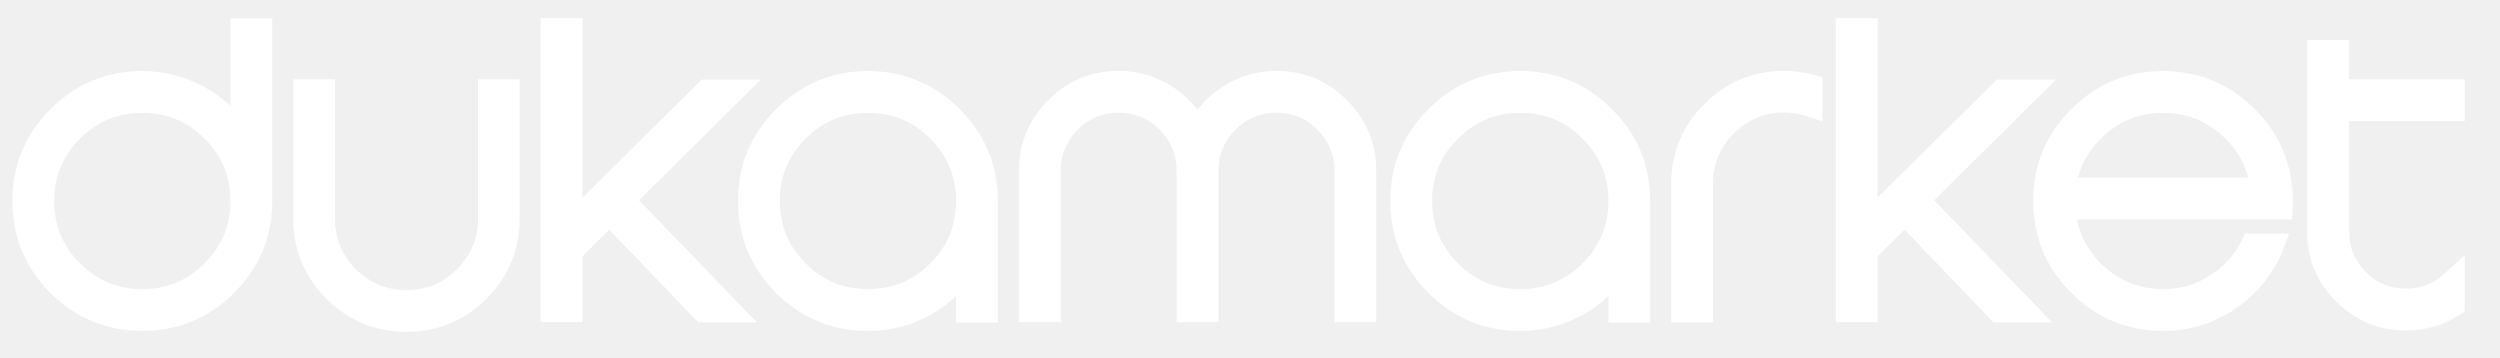
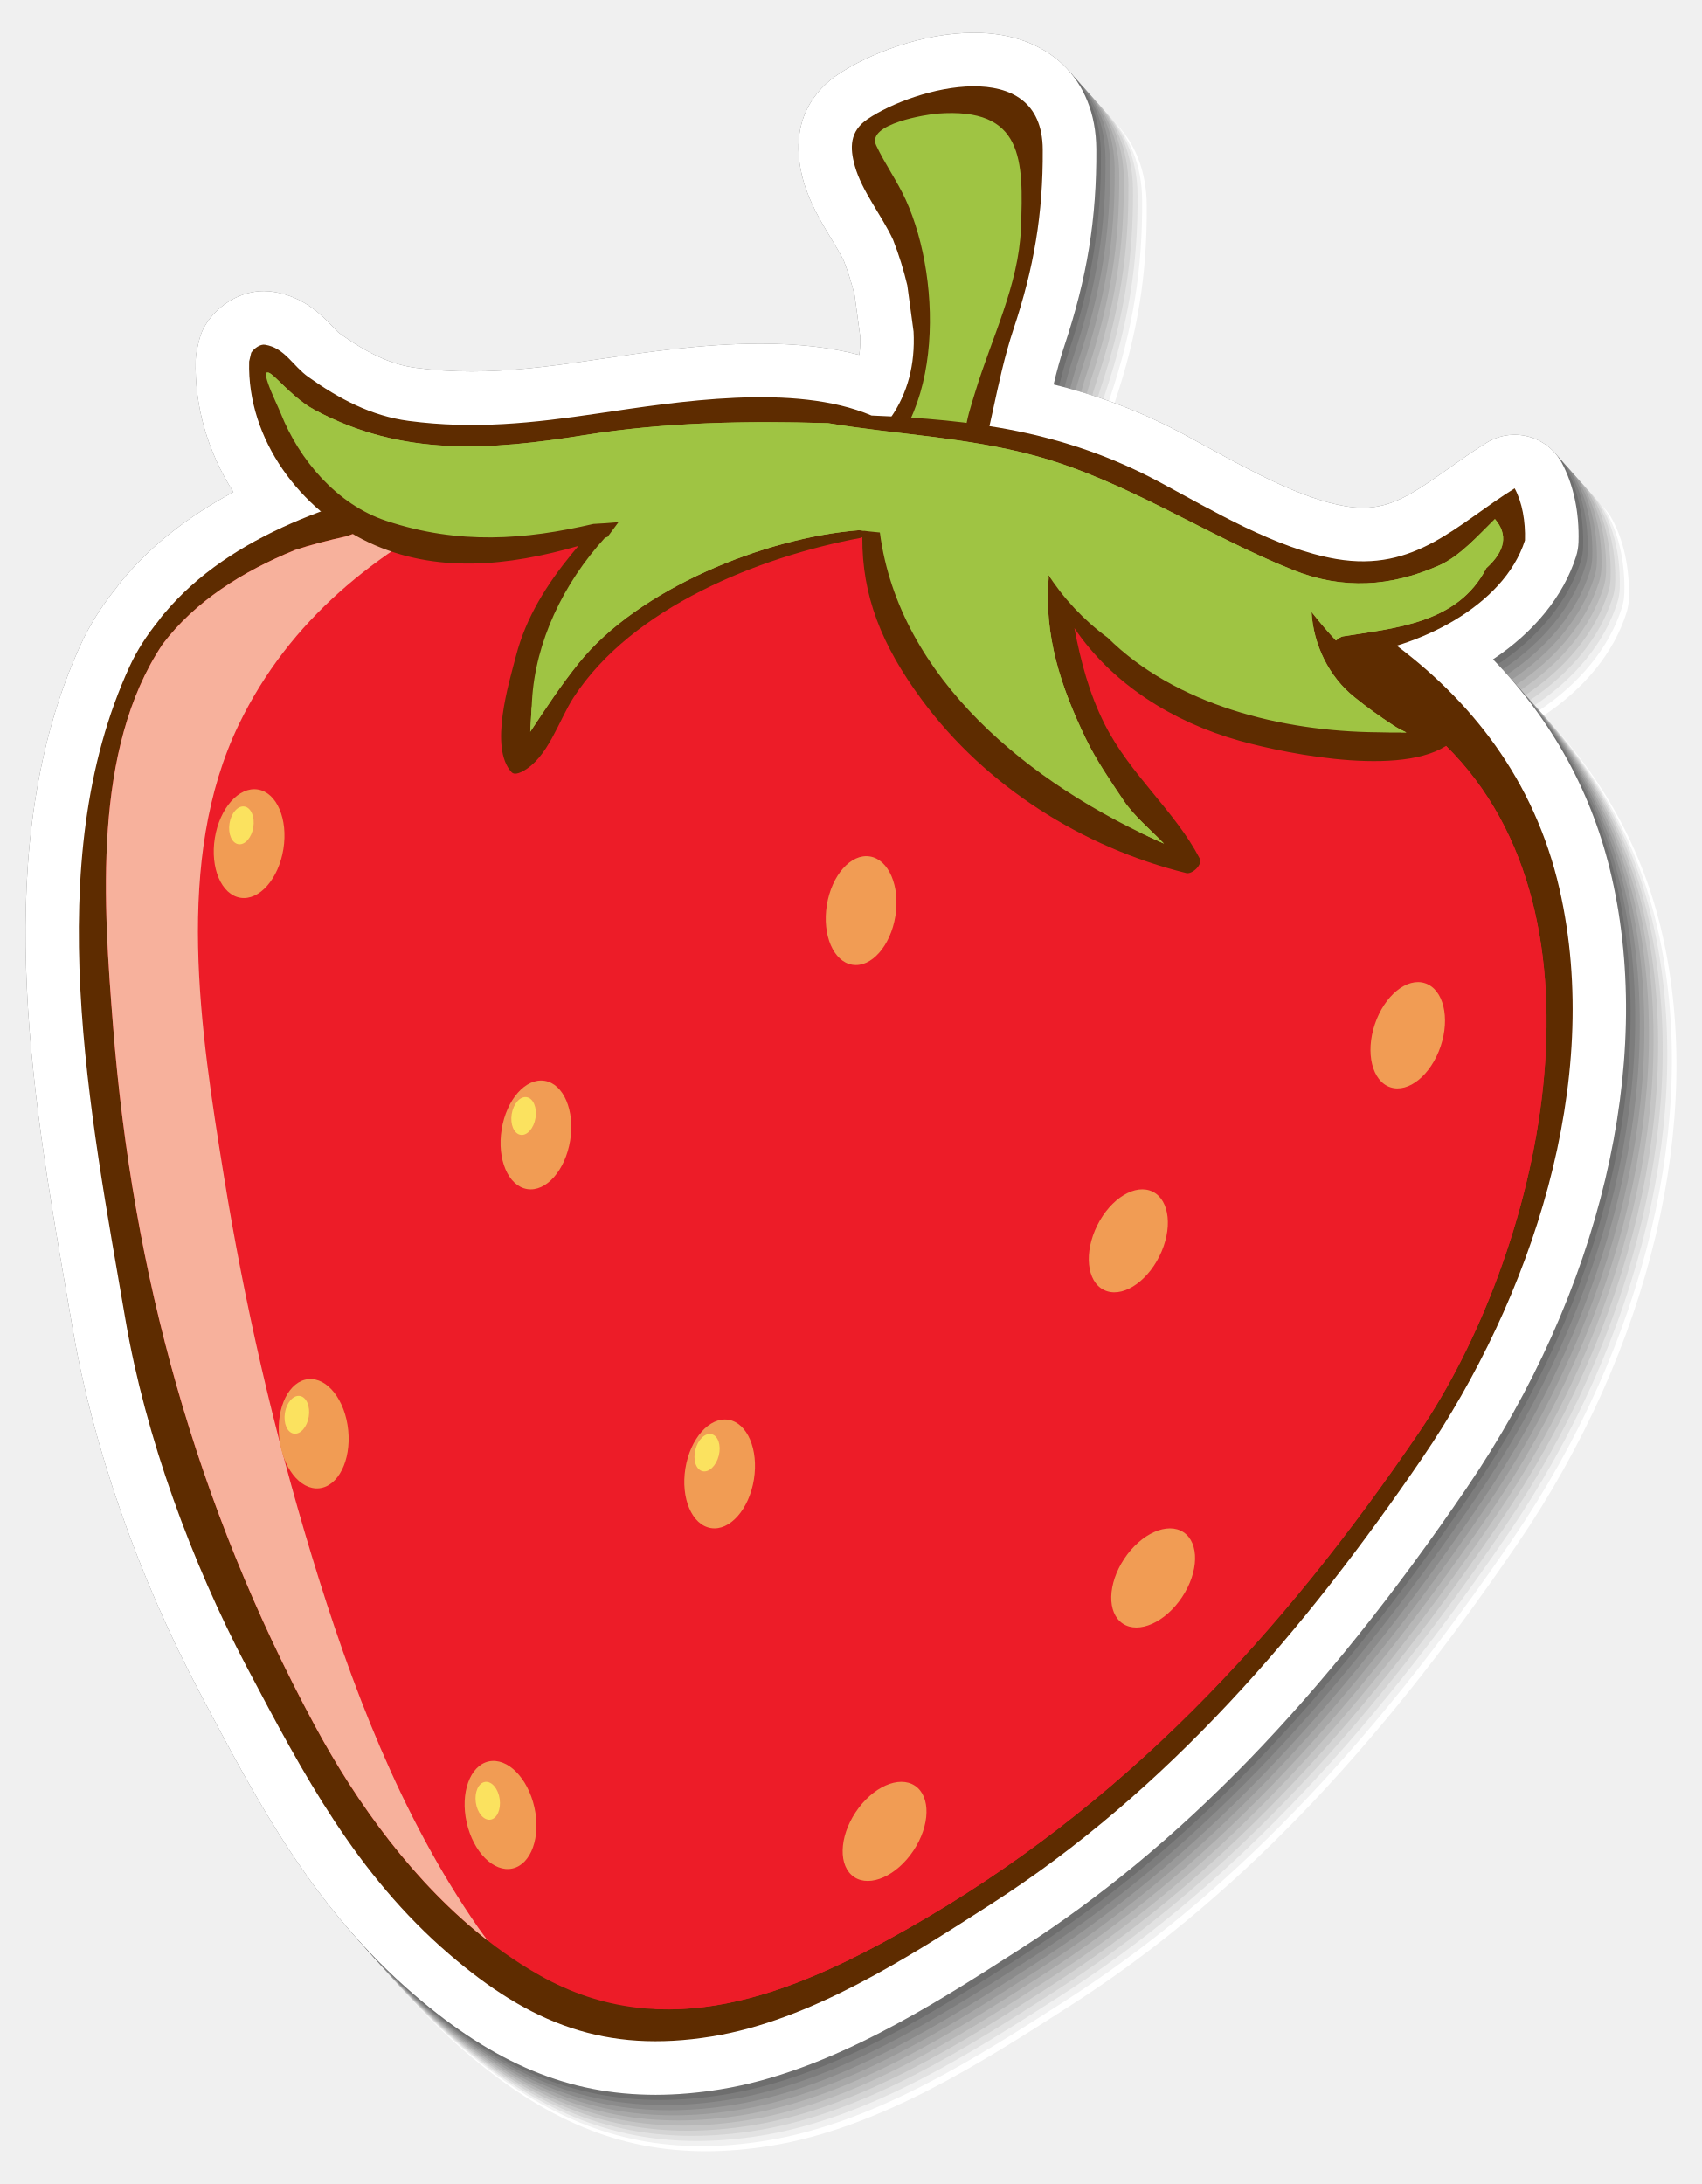
- <svg xmlns="http://www.w3.org/2000/svg" id="Layer_1" x="0px" y="0px" width="399.667px" height="57.167px" viewBox="0 0 399.667 57.167" xml:space="preserve">
-   <path fill="#FFFFFF" d="M36.838,16.9c-1.12-1.035-2.356-1.948-3.705-2.732c-3.195-1.866-6.688-2.813-10.384-2.813  c-5.701,0-10.645,2.054-14.695,6.104c-4.034,4.033-6.079,8.97-6.079,14.671c0,5.7,2.044,10.644,6.082,14.698  c4.049,4.032,8.993,6.076,14.692,6.076c5.701,0,10.637-2.045,14.671-6.079c4.05-4.049,6.104-8.993,6.104-14.695V2.933h-6.686V16.9z   M32.712,42.093c-2.776,2.776-6.036,4.126-9.963,4.126c-3.928,0-7.187-1.35-9.963-4.126c-2.776-2.775-4.126-6.034-4.126-9.963  c0-3.928,1.35-7.187,4.126-9.963c2.777-2.776,6.036-4.126,9.963-4.126c3.927,0,7.186,1.35,9.962,4.126  c2.777,2.777,4.126,6.036,4.126,9.963C36.838,36.058,35.489,39.316,32.712,42.093z" />
-   <path fill="#FFFFFF" d="M76.418,34.938c0,3.186-1.101,5.828-3.37,8.083c-2.25,2.251-4.886,3.345-8.058,3.345  c-3.189,0-5.833-1.094-8.083-3.345c-2.25-2.251-3.345-4.895-3.345-8.083V12.674h-6.686v22.264c0,4.971,1.781,9.281,5.301,12.819  c3.53,3.513,7.841,5.294,12.812,5.294c4.954,0,9.257-1.781,12.795-5.302c3.513-3.53,5.294-7.841,5.294-12.812V12.674h-6.661V34.938z  " />
-   <polygon fill="#FFFFFF" points="121.64,12.723 112.171,12.723 93.119,31.587 93.119,2.908 86.433,2.908 86.433,51.488   93.119,51.488 93.119,40.971 97.407,36.716 111.628,51.537 121,51.537 102.157,32.016 " />
-   <path fill="#FFFFFF" d="M138.755,11.355c-5.701,0-10.645,2.054-14.695,6.104c-4.034,4.033-6.079,8.97-6.079,14.671  c0,5.7,2.044,10.644,6.082,14.698c4.049,4.032,8.993,6.076,14.692,6.076c3.692,0,7.183-0.937,10.388-2.79  c1.347-0.791,2.583-1.709,3.701-2.747v4.194h6.686V32.13c0-5.703-2.055-10.64-6.101-14.668  C149.395,13.41,144.458,11.355,138.755,11.355z M148.718,42.093c-2.777,2.776-6.036,4.126-9.963,4.126  c-3.928,0-7.187-1.35-9.963-4.126c-2.776-2.775-4.126-6.034-4.126-9.963c0-3.928,1.35-7.187,4.126-9.963  c2.777-2.776,6.036-4.126,9.963-4.126c3.927,0,7.186,1.35,9.962,4.126c2.777,2.777,4.126,6.036,4.126,9.963  C152.844,36.058,151.495,39.316,148.718,42.093z" />
-   <path fill="#FFFFFF" d="M204.043,11.331c-3.116,0-6.021,0.865-8.634,2.569c-1.546,1.004-2.872,2.224-3.964,3.642  c-1.092-1.418-2.417-2.637-3.96-3.64c-2.615-1.706-5.529-2.571-8.661-2.571c-4.375,0-8.163,1.578-11.249,4.684  c-3.113,3.095-4.691,6.891-4.691,11.281v24.217h6.686V27.296c0-2.583,0.888-4.733,2.71-6.569c1.824-1.823,3.964-2.71,6.545-2.71  c2.583,0,4.733,0.889,6.564,2.705c1.827,1.841,2.715,3.991,2.715,6.574v24.217h6.686V27.296c0-2.583,0.888-4.733,2.71-6.569  c1.824-1.823,3.964-2.71,6.545-2.71c2.583,0,4.733,0.889,6.564,2.705c1.827,1.841,2.715,3.991,2.715,6.574v24.217h6.686V27.296  c0-4.391-1.579-8.187-4.683-11.273C212.23,12.909,208.434,11.331,204.043,11.331z" />
-   <path fill="#FFFFFF" d="M243.038,11.355c-5.701,0-10.646,2.054-14.695,6.104c-4.034,4.033-6.079,8.97-6.079,14.671  c0,5.7,2.044,10.644,6.082,14.698c4.049,4.032,8.992,6.076,14.692,6.076c3.692,0,7.183-0.937,10.388-2.79  c1.348-0.791,2.582-1.709,3.701-2.748v4.195h6.686V32.13c0-5.702-2.055-10.64-6.102-14.668  C253.677,13.41,248.74,11.355,243.038,11.355z M253,42.093c-2.776,2.776-6.035,4.126-9.962,4.126c-3.928,0-7.187-1.35-9.963-4.126  c-2.776-2.775-4.126-6.034-4.126-9.963c0-3.928,1.35-7.187,4.126-9.963s6.036-4.126,9.963-4.126c3.927,0,7.186,1.35,9.962,4.126  c2.777,2.777,4.127,6.036,4.127,9.963C257.127,36.058,255.777,39.316,253,42.093z" />
-   <path fill="#FFFFFF" d="M285.23,11.331c-4.957,0-9.252,1.782-12.768,5.298s-5.297,7.811-5.297,12.767v22.142h6.686V29.396  c0-3.172,1.094-5.808,3.35-8.063c2.232-2.248,4.859-3.341,8.029-3.341c1.182,0,2.361,0.188,3.508,0.562l2.617,0.851v-7.076  l-1.488-0.394C288.354,11.534,286.793,11.331,285.23,11.331z" />
-   <polygon fill="#FFFFFF" points="328.695,12.723 319.227,12.723 300.174,31.587 300.174,2.908 293.488,2.908 293.488,51.488   300.174,51.488 300.174,40.971 304.463,36.716 318.684,51.537 328.055,51.537 309.213,32.016 " />
-   <path fill="#FFFFFF" d="M359.838,16.842c-3.945-3.641-8.666-5.486-14.027-5.486c-5.701,0-10.645,2.054-14.695,6.104  c-4.033,4.033-6.078,8.97-6.078,14.671s2.045,10.638,6.078,14.671c4.049,4.05,8.994,6.104,14.695,6.104  c4.396,0,8.436-1.301,12.006-3.865c3.475-2.489,5.98-5.787,7.451-9.801l0.684-1.87h-7.084l-0.168,0.385  c-1.109,2.547-2.773,4.54-5.088,6.093c-2.389,1.597-4.939,2.373-7.801,2.373c-3.77,0-6.939-1.26-9.68-3.843  c-2.189-2.085-3.541-4.486-4.098-7.294h34.4l0.152-2.952c0-0.55-0.035-1.18-0.107-1.916C365.996,24.94,363.76,20.44,359.838,16.842z   M332.203,28.396c0.672-2.598,2.043-4.811,4.158-6.722c2.705-2.445,5.795-3.634,9.449-3.634c3.641,0,6.732,1.189,9.447,3.631  c2.104,1.911,3.475,4.126,4.152,6.725H332.203z" />
-   <path fill="#FFFFFF" d="M394.031,19.359v-6.686h-18.48V6.399h-6.711v30.662c0,4.328,1.57,8.083,4.664,11.155  c3.061,3.062,6.807,4.614,11.131,4.614c3.129,0,5.984-0.823,8.486-2.446l0.91-0.592v-8.991l-3.342,3.029  c-1.719,1.558-3.699,2.314-6.055,2.314c-2.533,0-4.633-0.87-6.424-2.661c-1.791-1.79-2.66-3.891-2.66-6.423V19.359H394.031z" />
+ <svg xmlns="http://www.w3.org/2000/svg" version="1.1" id="Layer_1" x="0px" y="0px" viewBox="0 0 154.117 197.793" style="enable-background:new 0 0 154.117 197.793;" xml:space="preserve">
+   <g>
+     <g>
+       <path style="fill:#FFFFFF;" d="M15.782,57.486c-0.021,0.022-0.101,0.112-0.121,0.135c-0.023,0.026-0.046,0.055-0.068,0.081    c-0.155,0.186-0.303,0.382-0.448,0.578l-0.054,0.076c-1.341,1.667-2.38,3.318-3.179,5.049    c-8.371,18.158-4.475,40.635-1.344,58.695l0.571,3.309c1.82,10.659,5.908,22.378,11.512,32.995    c5.294,10.035,10.295,19.512,19.434,27.369c7.28,6.26,14.019,9.052,21.847,9.053c0,0,0.001,0,0.002,0    c1.862,0,3.83-0.167,5.846-0.493c9.835-1.59,19.233-7.62,26.785-12.466l0.349-0.224c14.512-9.305,27.367-22.575,40.454-41.762    c12.105-17.742,17.016-38.437,13.138-55.355c-1.717-7.495-5.32-14.097-10.744-19.704c3.701-2.459,6.358-5.691,7.512-9.297    c0.139-0.43,0.215-0.877,0.23-1.327c0.082-2.67-0.457-5.218-1.518-7.175c-0.638-1.175-1.73-2.034-3.021-2.376    c-1.291-0.345-2.667-0.137-3.803,0.568c-1.245,0.775-2.365,1.569-3.448,2.338c-3.188,2.263-5.12,3.543-7.743,3.543    c-0.499,0-1.03-0.048-1.578-0.141c-3.924-0.669-8.477-3.159-12.494-5.354c-0.706-0.387-1.398-0.765-2.073-1.126    c-3.771-2.021-7.623-3.504-11.855-4.548c0.285-1.189,0.595-2.343,0.969-3.468c2.073-6.222,2.941-11.56,2.901-17.851    c-0.041-6.398-4.385-10.532-11.069-10.532c-4.648,0-9.552,1.905-12.35,3.793c-1.82,1.229-4.646,4.106-3.118,9.58    c0.568,2.03,1.615,3.764,2.54,5.292c0.438,0.725,0.852,1.411,1.134,1.999c0.39,1.008,0.717,2.052,0.977,3.107l0.505,3.727    c0.021,0.592-0.009,1.15-0.087,1.678c-2.58-0.683-5.531-1.017-8.934-1.017c-5.188,0-10.436,0.779-14.652,1.406l-0.807,0.119    c-3.997,0.592-7.348,0.986-10.703,0.986c-1.749,0-3.407-0.108-5.068-0.327c-2.141-0.282-4.267-1.242-6.9-3.118    c-0.131-0.093-0.409-0.386-0.634-0.62c-0.964-1.013-2.577-2.707-5.359-3.143c-0.251-0.039-0.601-0.067-0.854-0.067    c-2.008,0-3.994,1.11-5.183,2.897c-0.296,0.445-0.517,0.936-0.652,1.453c-0.091,0.346-0.171,0.688-0.242,1.035    c-0.059,0.279-0.092,0.564-0.1,0.85c-0.119,4.193,1.09,8.329,3.416,11.968C21.633,51.854,18.308,54.473,15.782,57.486z" />
+       <path style="fill:#F1F1F1;" d="M15.366,57.021c-0.021,0.023-0.1,0.114-0.12,0.136c-0.024,0.026-0.047,0.054-0.068,0.081    c-0.153,0.188-0.304,0.381-0.449,0.578l-0.052,0.076c-1.343,1.667-2.381,3.318-3.18,5.049    c-8.371,18.159-4.475,40.636-1.344,58.695l0.571,3.31c1.82,10.658,5.909,22.376,11.512,32.994    c5.294,10.034,10.295,19.512,19.435,27.369c7.278,6.261,14.018,9.052,21.845,9.054c0,0,0.001,0,0.003,0    c1.861,0,3.83-0.167,5.847-0.495c9.833-1.588,19.231-7.619,26.784-12.465l0.349-0.224c14.512-9.305,27.367-22.575,40.454-41.762    c12.105-17.741,17.016-38.436,13.138-55.356c-1.717-7.495-5.321-14.098-10.744-19.704c3.701-2.459,6.358-5.69,7.512-9.297    c0.139-0.429,0.215-0.876,0.229-1.328c0.082-2.669-0.456-5.216-1.518-7.174c-0.638-1.175-1.73-2.033-3.021-2.376    c-1.291-0.344-2.667-0.136-3.803,0.568c-1.245,0.775-2.365,1.569-3.448,2.339c-3.188,2.262-5.119,3.543-7.743,3.543    c-0.499,0-1.03-0.049-1.577-0.142c-3.925-0.67-8.478-3.159-12.496-5.354c-0.705-0.387-1.397-0.765-2.072-1.127    c-3.771-2.021-7.623-3.504-11.856-4.548c0.285-1.188,0.595-2.342,0.969-3.467c2.073-6.222,2.941-11.559,2.901-17.851    c-0.042-6.398-4.386-10.532-11.069-10.532c-4.648,0-9.552,1.905-12.349,3.793c-1.821,1.228-4.646,4.106-3.12,9.581    c0.569,2.028,1.615,3.763,2.541,5.291c0.438,0.725,0.852,1.41,1.134,1.999c0.389,1.008,0.717,2.052,0.977,3.106l0.505,3.727    c0.021,0.592-0.01,1.152-0.087,1.679c-2.58-0.682-5.531-1.017-8.935-1.017c-5.187,0-10.435,0.779-14.652,1.407l-0.806,0.118    c-3.998,0.592-7.348,0.987-10.703,0.987c-1.749,0-3.407-0.108-5.069-0.328c-2.139-0.282-4.266-1.243-6.899-3.118    c-0.131-0.093-0.41-0.385-0.635-0.621c-0.965-1.01-2.576-2.706-5.358-3.142c-0.251-0.04-0.601-0.067-0.854-0.067    c-2.008,0-3.994,1.11-5.183,2.897c-0.296,0.445-0.517,0.937-0.652,1.453c-0.091,0.346-0.172,0.69-0.242,1.036    c-0.058,0.279-0.091,0.563-0.1,0.85c-0.118,4.193,1.09,8.329,3.417,11.968C21.218,51.39,17.925,54.035,15.366,57.021z" />
+       <path style="fill:#E2E2E2;" d="M14.952,56.557c-0.021,0.023-0.101,0.112-0.12,0.136c-0.024,0.026-0.047,0.054-0.068,0.08    c-0.154,0.188-0.304,0.382-0.449,0.579l-0.053,0.075c-1.342,1.668-2.381,3.318-3.18,5.05c-8.371,18.157-4.475,40.635-1.344,58.695    l0.571,3.309c1.82,10.658,5.909,22.377,11.512,32.995c5.295,10.034,10.295,19.511,19.435,27.368    c7.279,6.261,14.018,9.052,21.846,9.053c0,0,0.001,0,0.002,0c1.862,0,3.831-0.166,5.847-0.493    c9.834-1.59,19.233-7.62,26.784-12.465l0.349-0.224c14.513-9.305,27.368-22.575,40.454-41.762    c12.105-17.743,17.016-38.436,13.138-55.355c-1.717-7.496-5.319-14.098-10.744-19.704c3.701-2.459,6.358-5.691,7.512-9.298    c0.139-0.429,0.216-0.876,0.229-1.327c0.083-2.669-0.456-5.218-1.518-7.175c-0.638-1.174-1.73-2.033-3.021-2.375    c-1.291-0.345-2.667-0.137-3.803,0.568c-1.245,0.774-2.365,1.569-3.447,2.338c-3.188,2.263-5.12,3.542-7.744,3.542    c-0.498,0-1.03-0.047-1.577-0.14c-3.925-0.67-8.478-3.159-12.495-5.355c-0.706-0.386-1.397-0.764-2.073-1.126    c-3.771-2.021-7.622-3.504-11.854-4.548c0.285-1.188,0.594-2.343,0.968-3.467c2.073-6.222,2.941-11.561,2.901-17.852    c-0.041-6.398-4.385-10.531-11.068-10.531c-4.649,0-9.553,1.904-12.35,3.793c-1.821,1.229-4.646,4.107-3.119,9.579    c0.568,2.03,1.615,3.764,2.54,5.293c0.438,0.725,0.852,1.41,1.134,1.998c0.39,1.008,0.717,2.052,0.977,3.108l0.505,3.726    c0.021,0.592-0.009,1.15-0.087,1.679c-2.579-0.684-5.531-1.018-8.934-1.018c-5.188,0-10.436,0.779-14.652,1.406l-0.807,0.12    c-3.997,0.592-7.348,0.985-10.703,0.985c-1.749,0-3.407-0.107-5.068-0.326c-2.14-0.282-4.267-1.243-6.9-3.118    c-0.13-0.094-0.409-0.386-0.633-0.621c-0.965-1.013-2.578-2.707-5.36-3.142c-0.251-0.04-0.601-0.067-0.854-0.067    c-2.008,0-3.994,1.11-5.183,2.896c-0.296,0.445-0.517,0.936-0.652,1.453c-0.091,0.346-0.17,0.688-0.242,1.035    c-0.058,0.279-0.091,0.563-0.1,0.85c-0.118,4.194,1.09,8.33,3.417,11.968C20.803,50.925,17.51,53.57,14.952,56.557z" />
+       <path style="fill:#D4D4D4;" d="M14.536,56.092c-0.019,0.022-0.1,0.113-0.12,0.136c-0.024,0.027-0.047,0.054-0.068,0.08    c-0.154,0.188-0.303,0.383-0.449,0.579l-0.053,0.076c-1.342,1.667-2.38,3.317-3.179,5.048c-8.37,18.158-4.476,40.635-1.345,58.695    l0.571,3.311c1.82,10.657,5.909,22.376,11.513,32.995c5.294,10.033,10.295,19.51,19.435,27.367    c7.278,6.261,14.017,9.052,21.846,9.053c0,0,0,0,0.002,0c1.861,0,3.831-0.167,5.847-0.492c9.833-1.59,19.232-7.621,26.785-12.466    l0.348-0.224c14.513-9.306,27.367-22.575,40.454-41.763c12.105-17.741,17.015-38.436,13.137-55.356    c-1.716-7.495-5.319-14.097-10.743-19.704c3.7-2.459,6.357-5.689,7.512-9.297c0.138-0.43,0.215-0.876,0.229-1.327    c0.084-2.67-0.456-5.218-1.518-7.175c-0.636-1.174-1.73-2.034-3.021-2.376c-1.291-0.344-2.666-0.135-3.802,0.568    c-1.245,0.776-2.366,1.57-3.448,2.339c-3.188,2.263-5.119,3.543-7.743,3.543c-0.498,0-1.03-0.048-1.578-0.141    c-3.924-0.67-8.478-3.159-12.493-5.355c-0.708-0.387-1.399-0.765-2.074-1.125c-3.771-2.021-7.623-3.505-11.855-4.549    c0.286-1.188,0.595-2.343,0.968-3.467c2.073-6.222,2.942-11.56,2.902-17.851c-0.041-6.397-4.386-10.532-11.069-10.532    c-4.649,0-9.553,1.904-12.35,3.792c-1.819,1.228-4.646,4.106-3.118,9.58c0.569,2.03,1.614,3.765,2.539,5.293    c0.438,0.724,0.851,1.41,1.135,1.999c0.389,1.007,0.717,2.051,0.976,3.107l0.506,3.726c0.021,0.591-0.009,1.15-0.087,1.678    c-2.58-0.684-5.532-1.018-8.935-1.018c-5.188,0-10.435,0.779-14.652,1.406l-0.806,0.119c-3.998,0.593-7.349,0.986-10.703,0.986    c-1.749,0-3.407-0.106-5.069-0.326c-2.14-0.283-4.266-1.243-6.899-3.119c-0.13-0.093-0.409-0.385-0.634-0.619    c-0.968-1.011-2.578-2.708-5.36-3.144c-0.25-0.039-0.601-0.065-0.853-0.065c-2.009,0-3.994,1.108-5.182,2.897    c-0.298,0.444-0.518,0.936-0.654,1.453c-0.091,0.345-0.17,0.688-0.242,1.034c-0.059,0.28-0.091,0.563-0.1,0.85    c-0.117,4.193,1.092,8.329,3.417,11.968C20.388,50.461,17.063,53.079,14.536,56.092z" />
+       <path style="fill:#C5C5C5;" d="M14.122,55.627c-0.019,0.023-0.101,0.113-0.121,0.136c-0.022,0.026-0.046,0.054-0.067,0.081    c-0.155,0.188-0.303,0.382-0.449,0.578l-0.054,0.076c-1.342,1.667-2.38,3.318-3.178,5.049    c-8.371,18.158-4.476,40.635-1.345,58.695l0.57,3.309c1.821,10.659,5.91,22.378,11.514,32.995    c5.293,10.035,10.294,19.511,19.434,27.369c7.279,6.26,14.018,9.052,21.846,9.053c0,0,0,0,0.002,0    c1.862,0,3.831-0.167,5.847-0.494c9.834-1.589,19.233-7.618,26.785-12.465l0.349-0.224c14.512-9.305,27.367-22.575,40.453-41.762    c12.105-17.742,17.017-38.437,13.137-55.355c-1.715-7.496-5.319-14.097-10.742-19.704c3.7-2.459,6.356-5.691,7.512-9.297    c0.137-0.43,0.215-0.877,0.229-1.327c0.083-2.67-0.457-5.218-1.517-7.174c-0.638-1.176-1.731-2.035-3.022-2.376    c-1.291-0.346-2.666-0.138-3.802,0.567c-1.246,0.774-2.365,1.569-3.449,2.338c-3.188,2.263-5.119,3.543-7.743,3.543    c-0.498,0-1.03-0.048-1.577-0.141c-3.925-0.67-8.477-3.159-12.495-5.354c-0.706-0.387-1.397-0.765-2.073-1.127    c-3.771-2.021-7.622-3.504-11.855-4.547c0.286-1.189,0.595-2.343,0.969-3.468c2.074-6.222,2.941-11.561,2.901-17.851    c-0.041-6.398-4.385-10.532-11.069-10.532c-4.648,0-9.553,1.905-12.349,3.793c-1.82,1.229-4.647,4.107-3.118,9.58    c0.568,2.029,1.614,3.764,2.538,5.292c0.438,0.725,0.853,1.41,1.135,1.999c0.39,1.008,0.717,2.052,0.977,3.107l0.505,3.727    c0.021,0.593-0.008,1.151-0.087,1.679c-2.58-0.683-5.531-1.018-8.935-1.018c-5.187,0-10.434,0.78-14.652,1.407l-0.805,0.119    c-3.998,0.593-7.349,0.986-10.703,0.986c-1.75,0-3.407-0.108-5.069-0.327c-2.141-0.282-4.267-1.242-6.899-3.118    c-0.131-0.093-0.41-0.385-0.635-0.62c-0.966-1.011-2.577-2.708-5.359-3.143c-0.25-0.04-0.601-0.067-0.854-0.067    c-2.009,0-3.994,1.11-5.182,2.897c-0.297,0.444-0.518,0.936-0.654,1.453c-0.091,0.346-0.17,0.688-0.241,1.035    c-0.058,0.279-0.092,0.563-0.1,0.851c-0.118,4.192,1.091,8.328,3.417,11.967C19.974,49.996,16.714,52.671,14.122,55.627z" />
+       <path style="fill:#B7B7B7;" d="M13.707,55.163c-0.019,0.022-0.101,0.113-0.121,0.136c-0.023,0.026-0.046,0.054-0.067,0.08    c-0.154,0.188-0.303,0.382-0.449,0.579l-0.053,0.076c-1.341,1.667-2.381,3.317-3.179,5.049    c-8.371,18.158-4.476,40.635-1.345,58.695l0.57,3.309c1.822,10.658,5.909,22.377,11.514,32.995    c5.293,10.034,10.295,19.511,19.434,27.368c7.28,6.261,14.018,9.053,21.846,9.054c0.001,0,0.001,0,0.001,0    c1.863,0,3.832-0.167,5.848-0.494c9.835-1.589,19.233-7.619,26.785-12.465l0.349-0.224c14.512-9.305,27.367-22.575,40.454-41.762    c12.104-17.742,17.015-38.437,13.137-55.355c-1.716-7.496-5.319-14.098-10.744-19.704c3.702-2.459,6.357-5.69,7.513-9.298    c0.138-0.429,0.215-0.876,0.23-1.327c0.082-2.669-0.458-5.217-1.519-7.175c-0.637-1.174-1.73-2.033-3.022-2.375    c-1.29-0.345-2.665-0.137-3.801,0.568c-1.246,0.774-2.365,1.569-3.448,2.338c-3.188,2.263-5.12,3.542-7.744,3.542    c-0.498,0-1.029-0.047-1.577-0.14c-3.925-0.67-8.477-3.159-12.494-5.354c-0.708-0.387-1.398-0.765-2.073-1.127    c-3.771-2.021-7.624-3.504-11.856-4.548c0.286-1.188,0.595-2.343,0.968-3.467c2.075-6.222,2.942-11.56,2.902-17.852    c-0.04-6.397-4.385-10.531-11.069-10.531c-4.649,0-9.551,1.905-12.349,3.793c-1.82,1.228-4.648,4.106-3.118,9.579    c0.568,2.03,1.615,3.764,2.539,5.293c0.438,0.725,0.852,1.41,1.135,1.998c0.389,1.009,0.716,2.053,0.976,3.107l0.506,3.727    c0.021,0.592-0.009,1.151-0.088,1.679c-2.579-0.683-5.531-1.018-8.934-1.018c-5.187,0-10.435,0.779-14.652,1.407l-0.806,0.119    c-3.998,0.592-7.349,0.986-10.704,0.986c-1.749,0-3.406-0.107-5.068-0.327c-2.141-0.282-4.266-1.243-6.899-3.118    c-0.131-0.093-0.409-0.386-0.634-0.621c-0.965-1.013-2.577-2.707-5.36-3.142c-0.25-0.04-0.6-0.067-0.854-0.067    c-2.008,0-3.994,1.11-5.182,2.897c-0.297,0.445-0.518,0.936-0.653,1.453c-0.091,0.346-0.17,0.688-0.242,1.035    c-0.058,0.28-0.092,0.564-0.1,0.851c-0.119,4.193,1.09,8.329,3.416,11.967C19.558,49.531,16.265,52.178,13.707,55.163z" />
+       <path style="fill:#A8A8A8;" d="M13.292,54.699c-0.02,0.022-0.1,0.111-0.121,0.135c-0.024,0.026-0.045,0.055-0.068,0.08    c-0.158,0.184-0.303,0.382-0.448,0.579l-0.054,0.075c-1.341,1.667-2.379,3.319-3.179,5.049    c-8.37,18.158-4.475,40.636-1.344,58.696l0.57,3.309C10.47,133.28,14.558,145,20.162,155.617    c5.293,10.035,10.295,19.511,19.434,27.368c7.279,6.261,14.018,9.052,21.846,9.053c0,0,0,0,0.002,0    c1.862,0,3.831-0.166,5.846-0.493c9.836-1.59,19.234-7.62,26.786-12.464l0.348-0.225c14.513-9.306,27.367-22.574,40.455-41.763    c12.104-17.742,17.015-38.436,13.137-55.354c-1.717-7.496-5.32-14.097-10.744-19.704c3.702-2.46,6.358-5.689,7.512-9.297    c0.139-0.43,0.216-0.877,0.23-1.328c0.083-2.669-0.457-5.218-1.518-7.175c-0.637-1.175-1.729-2.033-3.021-2.376    c-1.291-0.345-2.666-0.136-3.803,0.568c-1.245,0.775-2.364,1.571-3.448,2.338c-3.188,2.265-5.119,3.543-7.743,3.543    c-0.498,0-1.03-0.047-1.578-0.14c-3.923-0.669-8.476-3.158-12.494-5.355c-0.707-0.387-1.398-0.765-2.072-1.126    c-3.772-2.021-7.624-3.503-11.856-4.547c0.286-1.189,0.595-2.344,0.969-3.467c2.074-6.222,2.942-11.562,2.902-17.853    C101.307,9.424,96.963,5.29,90.278,5.29c-4.649,0-9.552,1.905-12.349,3.793c-1.82,1.229-4.647,4.106-3.118,9.579    c0.568,2.03,1.614,3.764,2.539,5.293c0.438,0.726,0.853,1.411,1.135,1.998c0.388,1.008,0.716,2.052,0.976,3.108l0.506,3.727    c0.021,0.593-0.01,1.15-0.087,1.679c-2.581-0.684-5.532-1.018-8.936-1.018c-5.187,0-10.435,0.779-14.651,1.406l-0.806,0.12    c-3.997,0.592-7.349,0.985-10.704,0.985c-1.749,0-3.406-0.106-5.067-0.326c-2.142-0.281-4.267-1.242-6.9-3.118    c-0.131-0.093-0.409-0.386-0.635-0.621c-0.964-1.013-2.576-2.707-5.359-3.141c-0.25-0.04-0.601-0.068-0.854-0.068    c-2.008,0-3.994,1.11-5.182,2.896c-0.298,0.445-0.518,0.936-0.653,1.453c-0.091,0.347-0.172,0.689-0.243,1.035    c-0.058,0.279-0.091,0.563-0.098,0.85c-0.12,4.193,1.089,8.33,3.415,11.968C19.142,49.066,15.884,51.741,13.292,54.699z" />
+       <path style="fill:#9A9A9A;" d="M12.877,54.234c-0.021,0.022-0.101,0.112-0.121,0.135c-0.022,0.026-0.046,0.055-0.068,0.081    c-0.154,0.188-0.303,0.382-0.448,0.578l-0.054,0.076c-1.341,1.667-2.379,3.318-3.179,5.049    c-8.37,18.158-4.475,40.635-1.344,58.695l0.571,3.309c1.82,10.659,5.908,22.378,11.513,32.995    c5.293,10.035,10.295,19.512,19.433,27.369c7.28,6.259,14.019,9.052,21.848,9.052h0.001c1.863,0,3.83-0.167,5.847-0.492    c9.834-1.59,19.232-7.62,26.784-12.467l0.35-0.223c14.512-9.305,27.366-22.576,40.454-41.762    c12.104-17.742,17.015-38.437,13.137-55.355c-1.717-7.495-5.32-14.097-10.744-19.704c3.702-2.459,6.358-5.69,7.512-9.297    c0.139-0.43,0.216-0.877,0.23-1.327c0.082-2.67-0.457-5.218-1.518-7.175c-0.638-1.175-1.73-2.034-3.021-2.376    c-1.291-0.345-2.667-0.137-3.803,0.568c-1.245,0.775-2.365,1.569-3.448,2.338c-3.188,2.263-5.12,3.543-7.742,3.543    c-0.5,0-1.031-0.048-1.578-0.141c-3.924-0.669-8.478-3.159-12.495-5.354c-0.706-0.387-1.399-0.765-2.073-1.126    c-3.771-2.021-7.623-3.504-11.855-4.549c0.285-1.188,0.595-2.342,0.969-3.467c2.073-6.222,2.941-11.56,2.901-17.851    c-0.041-6.398-4.385-10.532-11.069-10.532c-4.648,0-9.552,1.905-12.35,3.793c-1.819,1.228-4.646,4.106-3.118,9.58    c0.569,2.03,1.615,3.764,2.54,5.292c0.438,0.725,0.853,1.41,1.135,1.999c0.389,1.008,0.716,2.052,0.976,3.107l0.505,3.726    c0.021,0.593-0.009,1.151-0.087,1.679c-2.58-0.683-5.531-1.017-8.934-1.017c-5.188,0-10.435,0.779-14.652,1.406l-0.806,0.119    c-3.997,0.592-7.349,0.986-10.704,0.986c-1.749,0-3.407-0.107-5.067-0.327c-2.142-0.282-4.268-1.242-6.901-3.118    c-0.131-0.093-0.409-0.386-0.634-0.62c-0.964-1.013-2.576-2.708-5.359-3.143c-0.251-0.039-0.601-0.067-0.854-0.067    c-2.008,0-3.994,1.11-5.183,2.898c-0.296,0.445-0.516,0.935-0.652,1.453c-0.091,0.346-0.171,0.688-0.242,1.035    c-0.059,0.279-0.092,0.563-0.1,0.85c-0.119,4.193,1.09,8.329,3.417,11.968C18.728,48.603,15.434,51.247,12.877,54.234z" />
+       <path style="fill:#8B8B8B;" d="M12.462,53.769c-0.021,0.023-0.101,0.114-0.121,0.137c-0.024,0.026-0.046,0.053-0.067,0.079    c-0.155,0.188-0.304,0.383-0.449,0.579l-0.053,0.077c-1.342,1.667-2.381,3.317-3.18,5.048    c-8.371,18.158-4.475,40.635-1.344,58.695l0.571,3.31c1.82,10.659,5.909,22.376,11.512,32.995    c5.294,10.033,10.295,19.51,19.435,27.367c7.279,6.261,14.018,9.053,21.847,9.054c0,0,0,0,0.002,0c1.861,0,3.83-0.167,5.846-0.493    c9.834-1.589,19.232-7.62,26.785-12.466l0.348-0.224c14.514-9.305,27.367-22.575,40.454-41.761    c12.105-17.742,17.016-38.437,13.138-55.356c-1.717-7.496-5.32-14.098-10.744-19.704c3.701-2.459,6.358-5.69,7.512-9.298    c0.139-0.428,0.216-0.876,0.229-1.327c0.083-2.669-0.456-5.217-1.518-7.174c-0.638-1.174-1.73-2.034-3.021-2.376    c-1.291-0.344-2.667-0.136-3.803,0.568c-1.244,0.775-2.365,1.569-3.448,2.339c-3.189,2.262-5.119,3.543-7.743,3.543    c-0.498,0-1.03-0.049-1.577-0.141c-3.925-0.671-8.478-3.16-12.495-5.355c-0.706-0.387-1.397-0.765-2.072-1.126    c-3.772-2.021-7.624-3.505-11.856-4.549c0.286-1.188,0.595-2.342,0.969-3.467c2.073-6.222,2.941-11.561,2.902-17.851    C100.477,8.495,96.133,4.36,89.448,4.36c-4.648,0-9.552,1.905-12.349,3.793c-1.821,1.228-4.646,4.106-3.119,9.58    c0.568,2.029,1.615,3.764,2.54,5.293c0.438,0.724,0.852,1.409,1.134,1.999c0.39,1.007,0.717,2.051,0.977,3.106l0.506,3.727    c0.021,0.591-0.01,1.15-0.088,1.678c-2.579-0.683-5.531-1.017-8.934-1.017c-5.188,0-10.436,0.779-14.652,1.406l-0.807,0.119    c-3.997,0.592-7.348,0.986-10.703,0.986c-1.749,0-3.407-0.107-5.068-0.327c-2.14-0.282-4.267-1.243-6.9-3.118    c-0.13-0.093-0.41-0.385-0.634-0.62c-0.966-1.012-2.577-2.708-5.359-3.143c-0.251-0.04-0.601-0.066-0.854-0.066    c-2.008,0-3.993,1.109-5.182,2.896c-0.297,0.444-0.517,0.937-0.653,1.453c-0.091,0.345-0.171,0.688-0.242,1.035    c-0.058,0.28-0.091,0.563-0.1,0.85c-0.118,4.193,1.09,8.329,3.417,11.968C18.313,48.139,15.019,50.783,12.462,53.769z" />
+       <path style="fill:#7D7D7D;" d="M12.047,53.305c-0.02,0.023-0.101,0.112-0.12,0.136c-0.024,0.026-0.047,0.054-0.068,0.08    c-0.154,0.188-0.304,0.382-0.449,0.579l-0.053,0.075c-1.342,1.668-2.381,3.318-3.18,5.05c-8.371,18.157-4.475,40.635-1.344,58.695    l0.571,3.309c1.82,10.658,5.909,22.377,11.512,32.995c5.295,10.034,10.295,19.511,19.434,27.368    c7.279,6.261,14.018,9.052,21.846,9.053c0.001,0,0.001,0,0.001,0c1.863,0,3.832-0.166,5.848-0.493    c9.834-1.59,19.233-7.62,26.784-12.465l0.349-0.224c14.513-9.305,27.368-22.575,40.454-41.762    c12.105-17.743,17.016-38.437,13.138-55.355c-1.717-7.496-5.319-14.098-10.744-19.704c3.701-2.459,6.358-5.69,7.512-9.298    c0.139-0.429,0.216-0.876,0.23-1.327c0.083-2.669-0.456-5.218-1.518-7.175c-0.638-1.174-1.73-2.033-3.021-2.375    c-1.291-0.345-2.667-0.137-3.803,0.568c-1.245,0.774-2.365,1.569-3.447,2.338c-3.188,2.263-5.12,3.542-7.744,3.542    c-0.498,0-1.03-0.047-1.577-0.14c-3.925-0.67-8.477-3.159-12.495-5.355c-0.706-0.386-1.397-0.764-2.073-1.126    c-3.771-2.021-7.622-3.504-11.854-4.548c0.285-1.189,0.594-2.343,0.968-3.467c2.073-6.222,2.941-11.561,2.901-17.852    C100.062,8.03,95.718,3.897,89.034,3.897c-4.649,0-9.553,1.904-12.35,3.793c-1.821,1.229-4.646,4.106-3.119,9.579    c0.568,2.03,1.615,3.764,2.54,5.293c0.438,0.725,0.852,1.41,1.134,1.998c0.39,1.008,0.717,2.052,0.977,3.107l0.505,3.727    c0.021,0.592-0.009,1.15-0.087,1.679c-2.579-0.684-5.531-1.018-8.933-1.018c-5.188,0-10.436,0.779-14.652,1.406l-0.807,0.12    c-3.997,0.592-7.348,0.985-10.703,0.985c-1.749,0-3.407-0.106-5.068-0.326c-2.14-0.282-4.267-1.243-6.9-3.118    c-0.13-0.094-0.409-0.386-0.633-0.621c-0.965-1.013-2.578-2.707-5.36-3.142c-0.251-0.04-0.601-0.067-0.854-0.067    c-2.008,0-3.994,1.11-5.183,2.896c-0.296,0.445-0.517,0.936-0.652,1.453c-0.091,0.346-0.17,0.689-0.242,1.035    c-0.058,0.279-0.091,0.563-0.1,0.85c-0.118,4.194,1.09,8.33,3.417,11.968C17.897,47.673,14.604,50.318,12.047,53.305z" />
+       <path style="fill:#6E6E6E;" d="M11.632,52.84c-0.019,0.022-0.101,0.112-0.12,0.135c-0.024,0.027-0.047,0.055-0.068,0.082    c-0.153,0.188-0.303,0.381-0.449,0.578l-0.053,0.076c-1.342,1.667-2.381,3.317-3.18,5.048c-8.37,18.159-4.475,40.636-1.344,58.695    l0.571,3.311c1.82,10.658,5.909,22.376,11.512,32.994c5.295,10.034,10.295,19.512,19.436,27.369    c7.278,6.261,14.017,9.051,21.845,9.053c0,0,0.001,0,0.002,0c1.862,0,3.831-0.167,5.847-0.494    c9.834-1.589,19.233-7.619,26.785-12.464l0.348-0.224c14.513-9.307,27.368-22.575,40.454-41.763    c12.105-17.742,17.016-38.437,13.138-55.356c-1.716-7.494-5.319-14.097-10.743-19.704c3.7-2.459,6.357-5.689,7.512-9.296    c0.138-0.43,0.215-0.876,0.229-1.328c0.083-2.67-0.456-5.217-1.518-7.174c-0.636-1.176-1.73-2.034-3.021-2.376    c-1.291-0.345-2.666-0.136-3.802,0.567c-1.246,0.776-2.366,1.57-3.448,2.339c-3.189,2.263-5.119,3.543-7.744,3.543    c-0.498,0-1.029-0.048-1.577-0.141c-3.925-0.67-8.478-3.159-12.494-5.354c-0.707-0.388-1.398-0.766-2.074-1.127    c-3.771-2.02-7.622-3.504-11.854-4.547c0.285-1.189,0.595-2.344,0.968-3.468c2.073-6.222,2.941-11.56,2.901-17.852    C99.646,7.565,95.303,3.431,88.619,3.431c-4.649,0-9.553,1.905-12.35,3.793c-1.82,1.229-4.646,4.107-3.118,9.581    c0.568,2.029,1.614,3.764,2.539,5.292c0.438,0.724,0.852,1.411,1.134,1.998c0.39,1.008,0.718,2.052,0.976,3.108l0.505,3.726    c0.021,0.592-0.008,1.151-0.086,1.678c-2.58-0.682-5.532-1.016-8.935-1.016c-5.188,0-10.435,0.779-14.652,1.406l-0.806,0.118    c-3.998,0.594-7.349,0.987-10.703,0.987c-1.749,0-3.408-0.106-5.069-0.327c-2.14-0.283-4.266-1.243-6.899-3.119    c-0.131-0.093-0.409-0.385-0.634-0.619c-0.968-1.011-2.578-2.707-5.36-3.143c-0.25-0.039-0.601-0.066-0.854-0.066    c-2.009,0-3.995,1.108-5.183,2.896c-0.297,0.444-0.518,0.935-0.653,1.452c-0.091,0.346-0.17,0.688-0.242,1.035    c-0.058,0.279-0.091,0.563-0.1,0.851c-0.118,4.192,1.091,8.328,3.417,11.967C17.483,47.209,14.189,49.854,11.632,52.84z" />
+       <path style="fill:#606060;" d="M11.217,52.375c-0.02,0.023-0.101,0.113-0.12,0.136c-0.023,0.026-0.047,0.054-0.068,0.081    c-0.155,0.187-0.303,0.381-0.449,0.578l-0.053,0.076c-1.342,1.667-2.381,3.318-3.179,5.049    C-1.023,76.453,2.872,98.93,6.003,116.99l0.571,3.309c1.82,10.659,5.909,22.378,11.513,32.995    c5.294,10.035,10.294,19.511,19.434,27.369c7.279,6.26,14.017,9.052,21.846,9.053c0.001,0,0.001,0,0.001,0    c1.863,0,3.832-0.167,5.848-0.494c9.834-1.589,19.233-7.619,26.785-12.465l0.349-0.224c14.512-9.305,27.367-22.575,40.453-41.762    c12.105-17.742,17.017-38.437,13.138-55.355c-1.716-7.496-5.319-14.097-10.743-19.704c3.7-2.459,6.357-5.69,7.512-9.297    c0.138-0.43,0.215-0.877,0.229-1.327c0.083-2.67-0.456-5.218-1.517-7.175c-0.638-1.175-1.732-2.034-3.023-2.376    c-1.291-0.345-2.666-0.137-3.802,0.568c-1.246,0.774-2.365,1.569-3.448,2.338c-3.188,2.263-5.12,3.543-7.744,3.543    c-0.498,0-1.029-0.048-1.577-0.141c-3.925-0.67-8.477-3.159-12.494-5.354c-0.707-0.387-1.398-0.765-2.074-1.127    c-3.771-2.021-7.622-3.504-11.854-4.547c0.285-1.19,0.594-2.343,0.968-3.468c2.074-6.222,2.941-11.56,2.901-17.851    c-0.04-6.398-4.385-10.532-11.068-10.532c-4.649,0-9.553,1.905-12.35,3.793c-1.82,1.228-4.646,4.106-3.118,9.58    c0.568,2.029,1.615,3.763,2.539,5.292c0.438,0.725,0.852,1.41,1.134,1.999c0.39,1.008,0.718,2.052,0.977,3.106l0.505,3.727    c0.021,0.593-0.008,1.151-0.087,1.679c-2.579-0.683-5.531-1.018-8.934-1.018c-5.188,0-10.435,0.78-14.652,1.407l-0.806,0.119    c-3.998,0.592-7.349,0.986-10.703,0.986c-1.75,0-3.407-0.107-5.069-0.327c-2.14-0.282-4.267-1.242-6.899-3.118    c-0.131-0.093-0.409-0.386-0.634-0.62c-0.965-1.013-2.578-2.708-5.359-3.143c-0.251-0.04-0.601-0.067-0.854-0.067    c-2.009,0-3.995,1.11-5.183,2.897c-0.297,0.444-0.518,0.935-0.653,1.452c-0.091,0.347-0.17,0.689-0.242,1.036    c-0.058,0.279-0.091,0.563-0.1,0.85c-0.118,4.193,1.091,8.329,3.417,11.968C17.068,46.744,13.743,49.362,11.217,52.375z" />
+     </g>
+     <path style="fill:#FFFFFF;" d="M11.217,52.375c-0.02,0.023-0.101,0.113-0.12,0.136c-0.023,0.026-0.047,0.054-0.068,0.081   c-0.155,0.187-0.303,0.381-0.449,0.578l-0.053,0.076c-1.342,1.667-2.381,3.318-3.179,5.049C-1.023,76.453,2.872,98.93,6.003,116.99   l0.571,3.309c1.82,10.659,5.909,22.378,11.513,32.995c5.294,10.035,10.294,19.511,19.434,27.369   c7.279,6.26,14.017,9.052,21.846,9.053c0.001,0,0.001,0,0.001,0c1.863,0,3.832-0.167,5.848-0.494   c9.834-1.589,19.233-7.619,26.785-12.465l0.349-0.224c14.512-9.305,27.367-22.575,40.453-41.762   c12.105-17.742,17.017-38.437,13.138-55.355c-1.716-7.496-5.319-14.097-10.743-19.704c3.7-2.459,6.357-5.69,7.512-9.297   c0.138-0.43,0.215-0.877,0.229-1.327c0.083-2.67-0.456-5.218-1.517-7.175c-0.638-1.175-1.732-2.034-3.023-2.376   c-1.291-0.345-2.666-0.137-3.802,0.568c-1.246,0.774-2.365,1.569-3.448,2.338c-3.188,2.263-5.12,3.543-7.744,3.543   c-0.498,0-1.029-0.048-1.577-0.141c-3.925-0.67-8.477-3.159-12.494-5.354c-0.707-0.387-1.398-0.765-2.074-1.127   c-3.771-2.021-7.622-3.504-11.854-4.547c0.285-1.19,0.594-2.343,0.968-3.468c2.074-6.222,2.941-11.56,2.901-17.851   c-0.04-6.398-4.385-10.532-11.068-10.532c-4.649,0-9.553,1.905-12.35,3.793c-1.82,1.228-4.646,4.106-3.118,9.58   c0.568,2.029,1.615,3.763,2.539,5.292c0.438,0.725,0.852,1.41,1.134,1.999c0.39,1.008,0.718,2.052,0.977,3.106l0.505,3.727   c0.021,0.593-0.008,1.151-0.087,1.679c-2.579-0.683-5.531-1.018-8.934-1.018c-5.188,0-10.435,0.78-14.652,1.407l-0.806,0.119   c-3.998,0.592-7.349,0.986-10.703,0.986c-1.75,0-3.407-0.107-5.069-0.327c-2.14-0.282-4.267-1.242-6.899-3.118   c-0.131-0.093-0.409-0.386-0.634-0.62c-0.965-1.013-2.578-2.708-5.359-3.143c-0.251-0.04-0.601-0.067-0.854-0.067   c-2.009,0-3.995,1.11-5.183,2.897c-0.297,0.444-0.518,0.935-0.653,1.452c-0.091,0.347-0.17,0.689-0.242,1.036   c-0.058,0.279-0.091,0.563-0.1,0.85c-0.118,4.193,1.091,8.329,3.417,11.968C17.068,46.744,13.743,49.362,11.217,52.375z" />
+     <g>
+       <g>
+         <path style="fill:#5E2C00;" d="M78.567,10.78c-1.652,1.114-1.616,2.621-1.16,4.253c0.643,2.3,2.458,4.501,3.463,6.686     c0.527,1.344,0.957,2.717,1.289,4.123c0.188,1.394,0.378,2.792,0.567,4.19c0.307,5.98-2.766,10.403-9.215,13.262     c-0.066-0.594-0.878,0.358-0.906,0.658c-0.012,0.126-0.024,0.25-0.034,0.378c-0.008,0.078,0.046,0.207,0.146,0.204     c0.959-0.039,1.841-0.182,2.664-0.399c-0.031,0.12-0.041,0.225-0.021,0.319c1.384,6.504,10.437,6,12.561,0.182     c1.749-4.788,2.217-9.912,3.85-14.818c1.854-5.565,2.689-10.438,2.652-16.288C94.368,4.86,82.86,7.883,78.567,10.78z" />
+         <path style="fill:#9FC443;" d="M92.447,20.685c-0.197,5.103-2.658,9.941-4.113,14.733c-0.442,1.456-0.816,2.511-0.969,3.982     c-0.593,5.792-7.923,9.956-10.06,4.029c8.279-4.011,8.1-17.936,4.707-25.349c-0.778-1.697-1.876-3.222-2.672-4.912     c-0.933-1.979,4.694-2.815,5.534-2.88C92.685,9.691,92.692,14.438,92.447,20.685z" />
+         <path style="fill:#5E2C00;" d="M141.212,80.499c-4.517-19.723-23.045-29.276-41.134-33.588     c-19.058-4.539-40.247-7.407-59.716-3.64c-9.407,1.817-19.492,5.138-25.469,12.268c-0.044,0.052-0.091,0.101-0.135,0.151     c-0.158,0.191-0.301,0.397-0.453,0.595c-0.986,1.227-1.866,2.55-2.554,4.04c-8.223,17.838-3.57,40.596-0.396,59.157     c1.817,10.641,5.999,22.031,11.021,31.549c5.103,9.671,9.883,18.711,18.307,25.954c7.316,6.292,14.144,9.009,23.758,7.449     c8.978-1.451,17.768-7.158,25.29-11.983c15.979-10.247,28.476-24.887,39.065-40.413     C138.616,117.644,145.231,98.031,141.212,80.499z" />
+         <path style="fill:#ED1C28;" d="M130.905,67.515c-5.115-5.035-10.872-8.921-17.048-11.939c-4.825-3.329-10.864-5.199-16.332-6.552     c-9.625-2.383-19.686-4.281-29.589-4.892c-9.659-0.592-19.919,0.093-29.355,2.257c-2.378,0.546-4.814,1.274-7.199,2.18     c-1.596,0.349-3.169,0.745-4.671,1.243c-4.765,1.938-9.063,4.663-11.983,8.524c-6.392,9.561-5.346,23.712-4.493,34.549     c1.773,22.523,7.526,43.419,18.224,63.303c4.722,8.776,11.558,17.726,20.441,22.727c11.381,6.411,22.865,1.684,33.319-4.255     c19.422-11.028,33.823-26.602,46.277-44.937C139.412,113.652,146.725,83.096,130.905,67.515z" />
+         <path style="fill:#F7B19C;" d="M43.302,174.57c-7.048-10.142-11.54-22.028-15.106-33.778     c-3.413-11.244-6.059-22.746-7.933-34.349c-2.101-13.004-4.554-28.584,1.363-40.829c4.629-9.581,12.508-15.694,21.512-20.133     c-1.532,0.272-3.059,0.566-4.558,0.908c-2.378,0.546-4.814,1.274-7.199,2.18c-1.596,0.349-3.169,0.745-4.671,1.243     c-4.765,1.938-9.063,4.663-11.983,8.524c-6.392,9.561-5.346,23.712-4.493,34.549c1.773,22.523,7.526,43.419,18.224,63.303     c3.846,7.15,9.094,14.411,15.709,19.563C43.877,175.358,43.581,174.973,43.302,174.57z" />
+         <path style="fill:#ED1C28;" d="M130.905,67.515c-5.115-5.035-10.872-8.921-17.048-11.939c-4.825-3.329-10.864-5.199-16.332-6.552     c-9.625-2.383-19.686-4.281-29.589-4.892c-5.337-0.325-10.848-0.229-16.307,0.259c-8.952,10.66-14.598,24.76-6.52,37.189     c3.06-13.022,14.635-23.684,26.84-28.235c0.494-0.184,0.952,0.282,0.977,0.745c0.497,9.222,8.546,16.48,15.523,21.553     c6.042,4.392,12.552,8.098,19.315,11.257c0.171-3.464-0.016-6.922-0.054-10.394c-0.008-0.71,0.83-0.975,1.318-0.546     c9.305,8.121,9.336,22.502,7.475,33.727c-1.964,11.859-6.418,22.426-13.073,32.375c-7.625,11.399-16.696,22.331-27.64,30.689     c-4.971,3.792-10.589,7.248-16.567,9.186c7.91,0.406,15.703-3.136,22.994-7.276c19.422-11.028,33.823-26.602,46.277-44.937     C139.412,113.652,146.725,83.096,130.905,67.515z" />
+         <path style="fill:#5E2C00;" d="M138.089,48.937c0.053-1.709-0.241-3.437-0.933-4.711c-5.253,3.264-8.983,7.62-16.146,6.401     c-5.475-0.935-11.207-4.396-16.043-6.987c-8.628-4.622-16.945-5.629-26.047-6.007c-6.992-2.978-17.633-1.242-24.799-0.184     c-5.855,0.867-11.177,1.456-17.117,0.67c-3.388-0.447-6.315-2.008-9.074-3.973c-1.44-1.023-2.139-2.644-3.941-2.927     c-0.408-0.064-0.961,0.304-1.241,0.725c-0.069,0.264-0.13,0.525-0.185,0.789c-0.2,7.087,4.667,13.475,10.807,16.38     c6.079,2.873,12.699,2.146,19.009,0.327c-0.202,0.239-0.4,0.473-0.589,0.702c-2.268,2.776-4.151,5.738-5.065,9.254     c-0.635,2.444-2.456,8.32-0.397,10.542c0.247,0.269,0.732,0.055,0.982-0.075c2.331-1.223,3.282-4.635,4.637-6.712     c5.309-8.146,16.757-12.715,25.998-14.441c0.038-0.006,0.088-0.033,0.14-0.069c-0.031,5.272,1.713,9.758,5.381,14.723     c5.815,7.872,14.579,13.39,23.951,15.706c0.539,0.134,1.504-0.774,1.224-1.313c-2.232-4.294-6.3-7.594-8.602-12.15     c-1.413-2.796-2.179-5.729-2.75-8.721c3.402,5.023,8.862,8.495,14.947,10.198c4.533,1.266,15.668,3.469,19.424-0.09     c0.269-0.254,0.961-1.091,0.371-1.368c-4.074-1.919-7.061-3.763-9.748-6.292C128.255,58.745,136.157,54.974,138.089,48.937z" />
+         <path style="fill:#9FC443;" d="M121.597,57.636c-0.154,0.024-0.389,0.174-0.626,0.371c-0.744-0.791-1.474-1.653-2.21-2.586     c0.165,2.959,1.574,5.876,3.892,7.72c1.086,0.883,2.25,1.724,3.513,2.547c0.407,0.268,0.797,0.47,1.184,0.648     c-0.864,0.015-1.729,0.015-2.596-0.016c-8.724-0.073-18.319-2.494-24.458-8.573c-2.169-1.586-4.06-3.617-5.476-5.857     c0.049,0.144,0.088,0.295,0.141,0.44c-0.439,5.209,1.091,9.856,3.349,14.54c0.954,1.979,2.215,3.809,3.436,5.629     c0.949,1.412,2.408,2.611,3.654,3.903C93.228,71.025,81.407,61.45,79.674,48.224c-0.631-0.055-1.261-0.126-1.887-0.208     c-8.559,0.69-19.956,5.296-25.376,12.031c-1.602,1.992-2.988,4.093-4.394,6.225c0.034-0.603,0.08-1.48,0.156-2.799     c0.302-5.345,2.831-10.636,6.609-14.772c0.081-0.024,0.158-0.057,0.239-0.085c0.327-0.441,0.653-0.885,0.983-1.325     c-0.755,0.068-1.513,0.12-2.271,0.158c-6.146,1.426-12.143,1.92-18.772-0.284c-4.455-1.479-7.873-5.519-9.546-9.746     c-0.354-0.896-2.498-5.127-0.476-3.208c1.13,1.073,2.196,2.191,3.597,2.939c7.905,4.219,15.795,3.636,24.391,2.256     c7.321-1.172,14.692-1.307,22.065-1.08c6.268,1.039,12.521,1.261,18.787,2.963c8.131,2.212,15.526,7.235,23.35,10.35     c4.505,1.793,8.834,1.49,13.168-0.422c1.927-0.854,3.61-2.786,5.071-4.21c1.209,1.405,0.946,2.893-0.784,4.454     C132.01,56.496,126.252,56.877,121.597,57.636z" />
+         <path style="fill:#9FC443;" d="M78.186,48.059c0.386-0.179,0.779-0.34,1.189-0.473c-5.89-2.806-14.235,0.583-19.316,3.681     c-3.448,2.104-7.571,4.424-9.662,8.028c-0.567,0.982-1.68,2.917-2.257,4.788c-0.056,0.977-0.095,1.689-0.122,2.188     c1.405-2.132,2.792-4.232,4.394-6.225c5.42-6.735,16.817-11.342,25.376-12.031C77.919,48.031,78.052,48.043,78.186,48.059z" />
+         <path style="fill:#9FC443;" d="M101.744,72.499c-1.221-1.82-2.481-3.649-3.436-5.629c-2.258-4.684-3.788-9.331-3.349-14.54     c-0.053-0.146-0.092-0.296-0.141-0.44c0.104,0.163,0.228,0.316,0.336,0.477c-0.105-0.886-0.174-1.789-0.185-2.713     c-4.577,1.605-2.24,11.539-1.112,14.749c1.479,4.21,5.309,8.36,9.578,11.085c0.653,0.314,1.308,0.622,1.963,0.914     C104.152,75.11,102.693,73.911,101.744,72.499z" />
+         <path style="fill:#9FC443;" d="M135.37,47.006c-1.461,1.424-3.145,3.356-5.071,4.21c-4.334,1.912-8.663,2.215-13.168,0.422     c-7.823-3.114-15.219-8.138-23.35-10.35c-6.266-1.702-12.519-1.924-18.787-2.963c-7.373-0.227-14.744-0.092-22.065,1.08     c-8.596,1.38-16.485,1.963-24.391-2.256c-1.4-0.748-2.467-1.866-3.597-2.939c-0.32-0.305-0.528-0.439-0.662-0.475     c3.849,4.46,11.284,6.874,16.264,8.078c11.923,2.882,23.992,1.109,36.056,0.774c10.47-0.288,22.305,0.188,30.889,6.979     c6.905,5.464,11.824,12.712,19.395,16.765c0.156-0.002,0.312,0.005,0.467,0.005c-0.387-0.179-0.776-0.381-1.184-0.648     c-1.263-0.823-2.427-1.664-3.513-2.547c-2.317-1.844-3.727-4.761-3.892-7.72c0.736,0.933,1.466,1.795,2.21,2.586     c0.237-0.197,0.472-0.347,0.626-0.371c4.655-0.759,10.413-1.14,12.989-6.176C136.316,49.899,136.579,48.411,135.37,47.006z" />
+         <g>
+           <path style="fill:#F19C54;" d="M25.661,76.899c-0.44,2.712-2.182,4.682-3.895,4.406c-1.714-0.277-2.748-2.698-2.312-5.409      c0.437-2.707,2.181-4.676,3.895-4.396C25.063,71.774,26.098,74.193,25.661,76.899z" />
+           <path style="fill:#FBE25F;" d="M22.939,74.92c-0.152,0.943-0.758,1.629-1.354,1.532c-0.595-0.097-0.954-0.938-0.803-1.881      c0.15-0.939,0.757-1.625,1.354-1.528C22.731,73.14,23.091,73.98,22.939,74.92z" />
+           <path style="fill:#E76225;" d="M48.494,101.246c-0.155,0.942-0.761,1.628-1.355,1.529c-0.595-0.095-0.954-0.938-0.803-1.877      c0.152-0.941,0.759-1.627,1.354-1.532C48.286,99.465,48.645,100.304,48.494,101.246z" />
+           <path style="fill:#F19C54;" d="M130.454,94.758c-0.874,2.603-2.918,4.26-4.562,3.707c-1.646-0.553-2.271-3.109-1.396-5.709      c0.873-2.603,2.915-4.26,4.56-3.707C130.702,89.601,131.327,92.155,130.454,94.758z" />
+           <path style="fill:#F19C54;" d="M81.08,82.966c-0.44,2.71-2.184,4.682-3.896,4.407c-1.713-0.277-2.746-2.698-2.31-5.409      c0.438-2.708,2.182-4.678,3.894-4.399C80.48,77.839,81.517,80.258,81.08,82.966z" />
+           <path style="fill:#F19C54;" d="M51.63,103.284c-0.438,2.712-2.182,4.683-3.893,4.405c-1.715-0.278-2.748-2.697-2.31-5.407      c0.436-2.71,2.181-4.677,3.893-4.399C51.032,98.157,52.067,100.577,51.63,103.284z" />
+           <path style="fill:#F19C54;" d="M107.04,144.641c-1.52,2.287-3.92,3.362-5.367,2.401c-1.445-0.961-1.388-3.591,0.133-5.879      c1.519-2.288,3.919-3.354,5.364-2.396C108.615,139.729,108.56,142.355,107.04,144.641z" />
+           <path style="fill:#F19C54;" d="M82.718,167.597c-1.518,2.283-3.921,3.359-5.366,2.4c-1.447-0.96-1.388-3.591,0.131-5.881      c1.519-2.286,3.919-3.352,5.365-2.396C84.294,162.679,84.237,165.311,82.718,167.597z" />
+           <path style="fill:#F19C54;" d="M48.393,163.685c0.595,2.678-0.295,5.157-1.989,5.533c-1.693,0.376-3.549-1.488-4.146-4.169      c-0.596-2.677,0.297-5.149,1.989-5.525C45.941,159.145,47.798,161.007,48.393,163.685z" />
+           <path style="fill:#F19C54;" d="M68.269,133.987c-0.437,2.707-2.182,4.68-3.894,4.401c-1.713-0.274-2.747-2.695-2.311-5.405      c0.437-2.709,2.182-4.675,3.894-4.402C67.671,128.86,68.707,131.279,68.269,133.987z" />
+           <path style="fill:#F19C54;" d="M104.984,113.778c-1.224,2.456-3.476,3.817-5.028,3.042c-1.554-0.771-1.82-3.388-0.595-5.848      c1.223-2.457,3.475-3.816,5.027-3.041C105.94,108.704,106.211,111.321,104.984,113.778z" />
+           <path style="fill:#F19C54;" d="M31.533,129.537c0.27,2.728-0.911,5.08-2.639,5.25c-1.728,0.17-3.347-1.902-3.615-4.636      c-0.272-2.729,0.911-5.079,2.638-5.249C29.646,124.731,31.264,126.804,31.533,129.537z" />
+           <path style="fill:#FBE25F;" d="M48.494,101.246c-0.155,0.942-0.761,1.628-1.355,1.529c-0.595-0.095-0.954-0.938-0.803-1.877      c0.152-0.941,0.759-1.627,1.354-1.532C48.286,99.465,48.645,100.304,48.494,101.246z" />
+           <path style="fill:#FBE25F;" d="M27.959,128.306c-0.153,0.942-0.759,1.625-1.354,1.528c-0.596-0.091-0.955-0.935-0.804-1.877      c0.151-0.942,0.759-1.626,1.353-1.532C27.751,126.521,28.11,127.363,27.959,128.306z" />
+         </g>
+       </g>
+       <path style="fill:#FBE25F;" d="M45.249,162.938c0.129,0.944-0.251,1.78-0.846,1.859c-0.599,0.08-1.188-0.618-1.318-1.562    c-0.131-0.944,0.248-1.776,0.846-1.859C44.528,161.294,45.117,161.991,45.249,162.938z" />
+       <path style="fill:#FBE25F;" d="M65.087,131.824c-0.231,0.927-0.895,1.558-1.478,1.413c-0.586-0.145-0.874-1.018-0.642-1.938    c0.229-0.929,0.891-1.557,1.476-1.412C65.03,130.034,65.318,130.901,65.087,131.824z" />
+     </g>
+   </g>
</svg>
